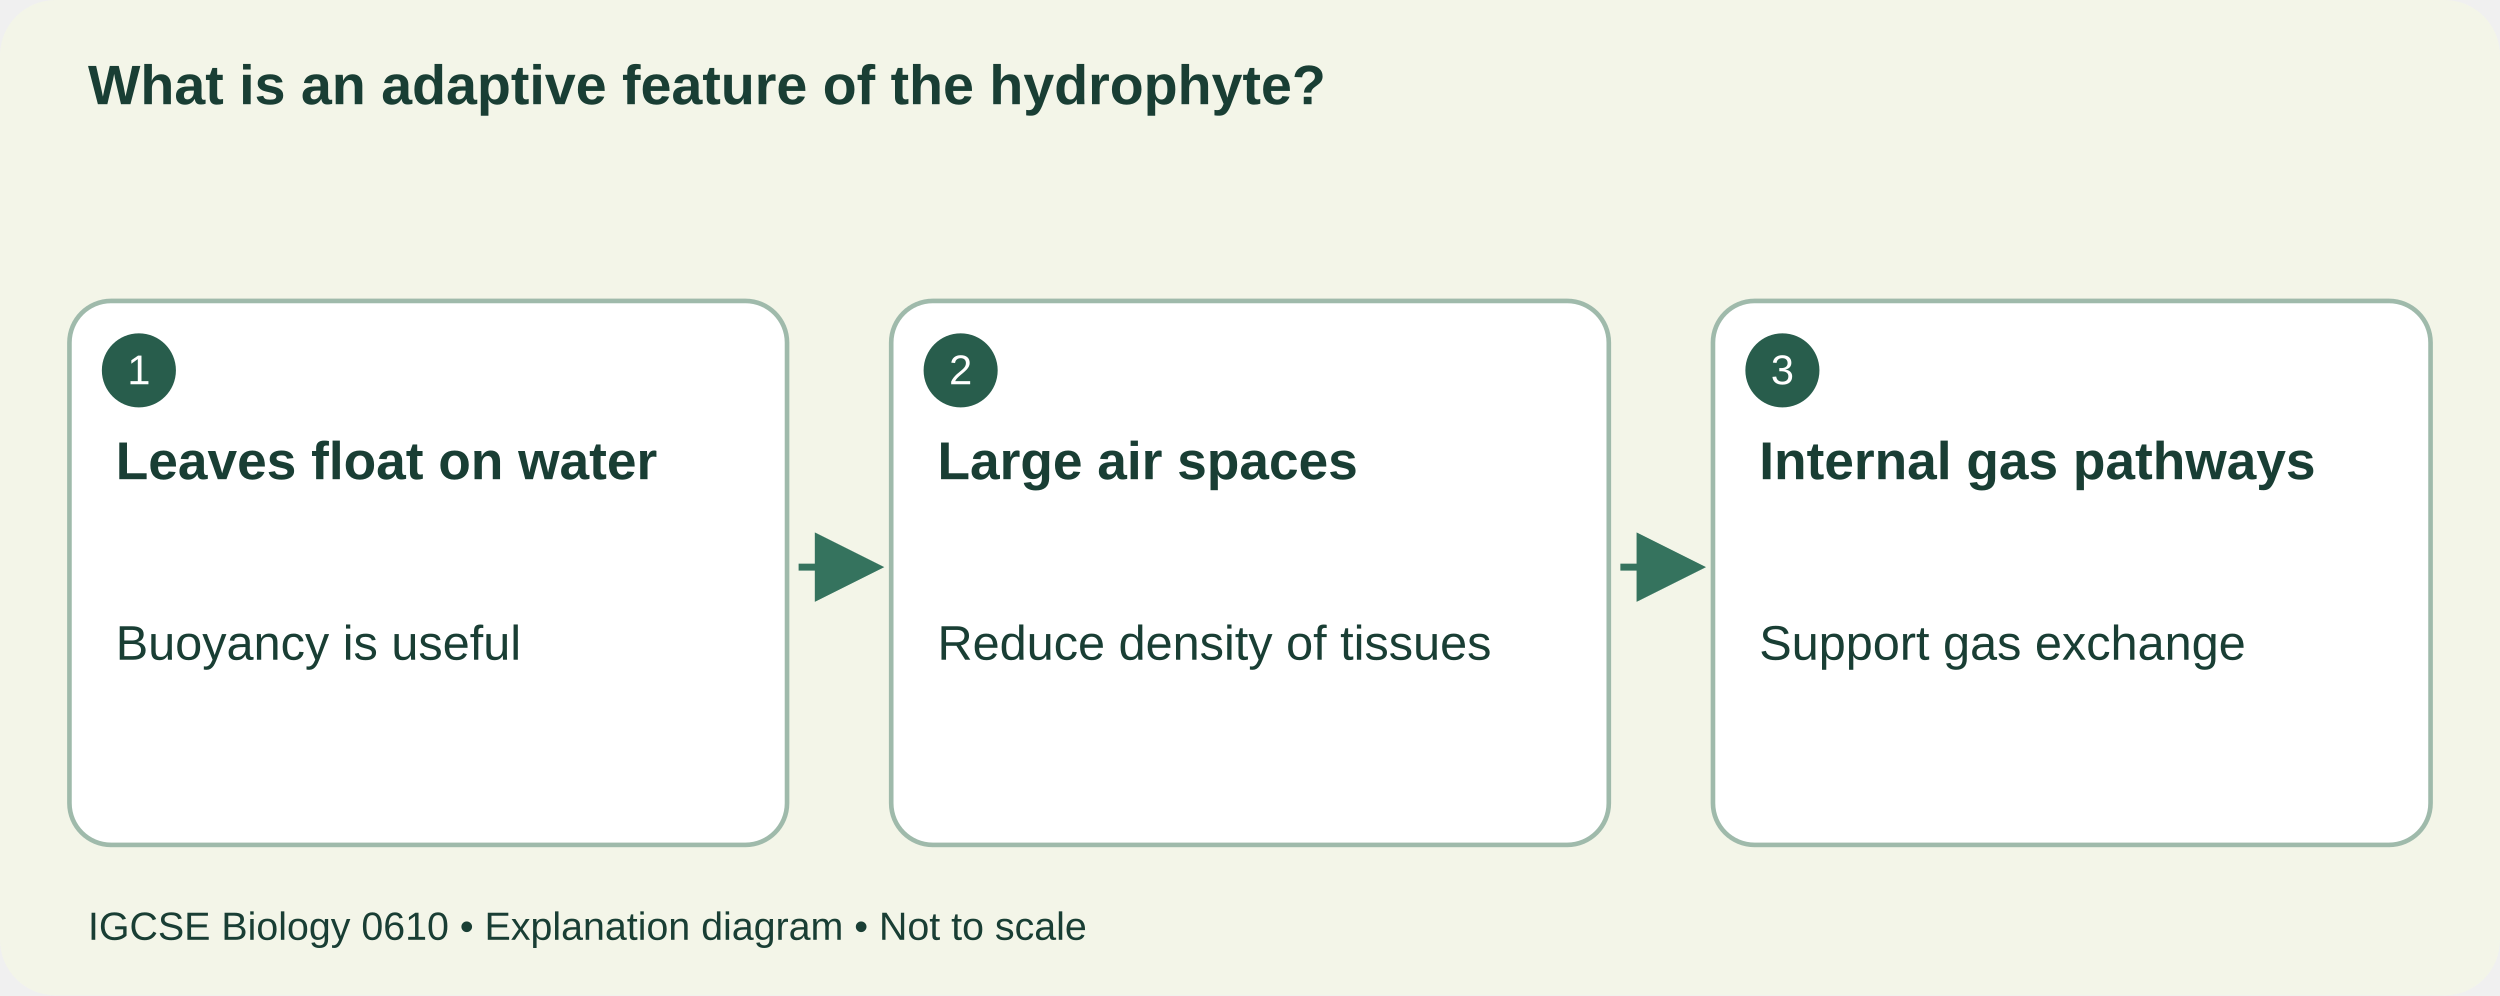
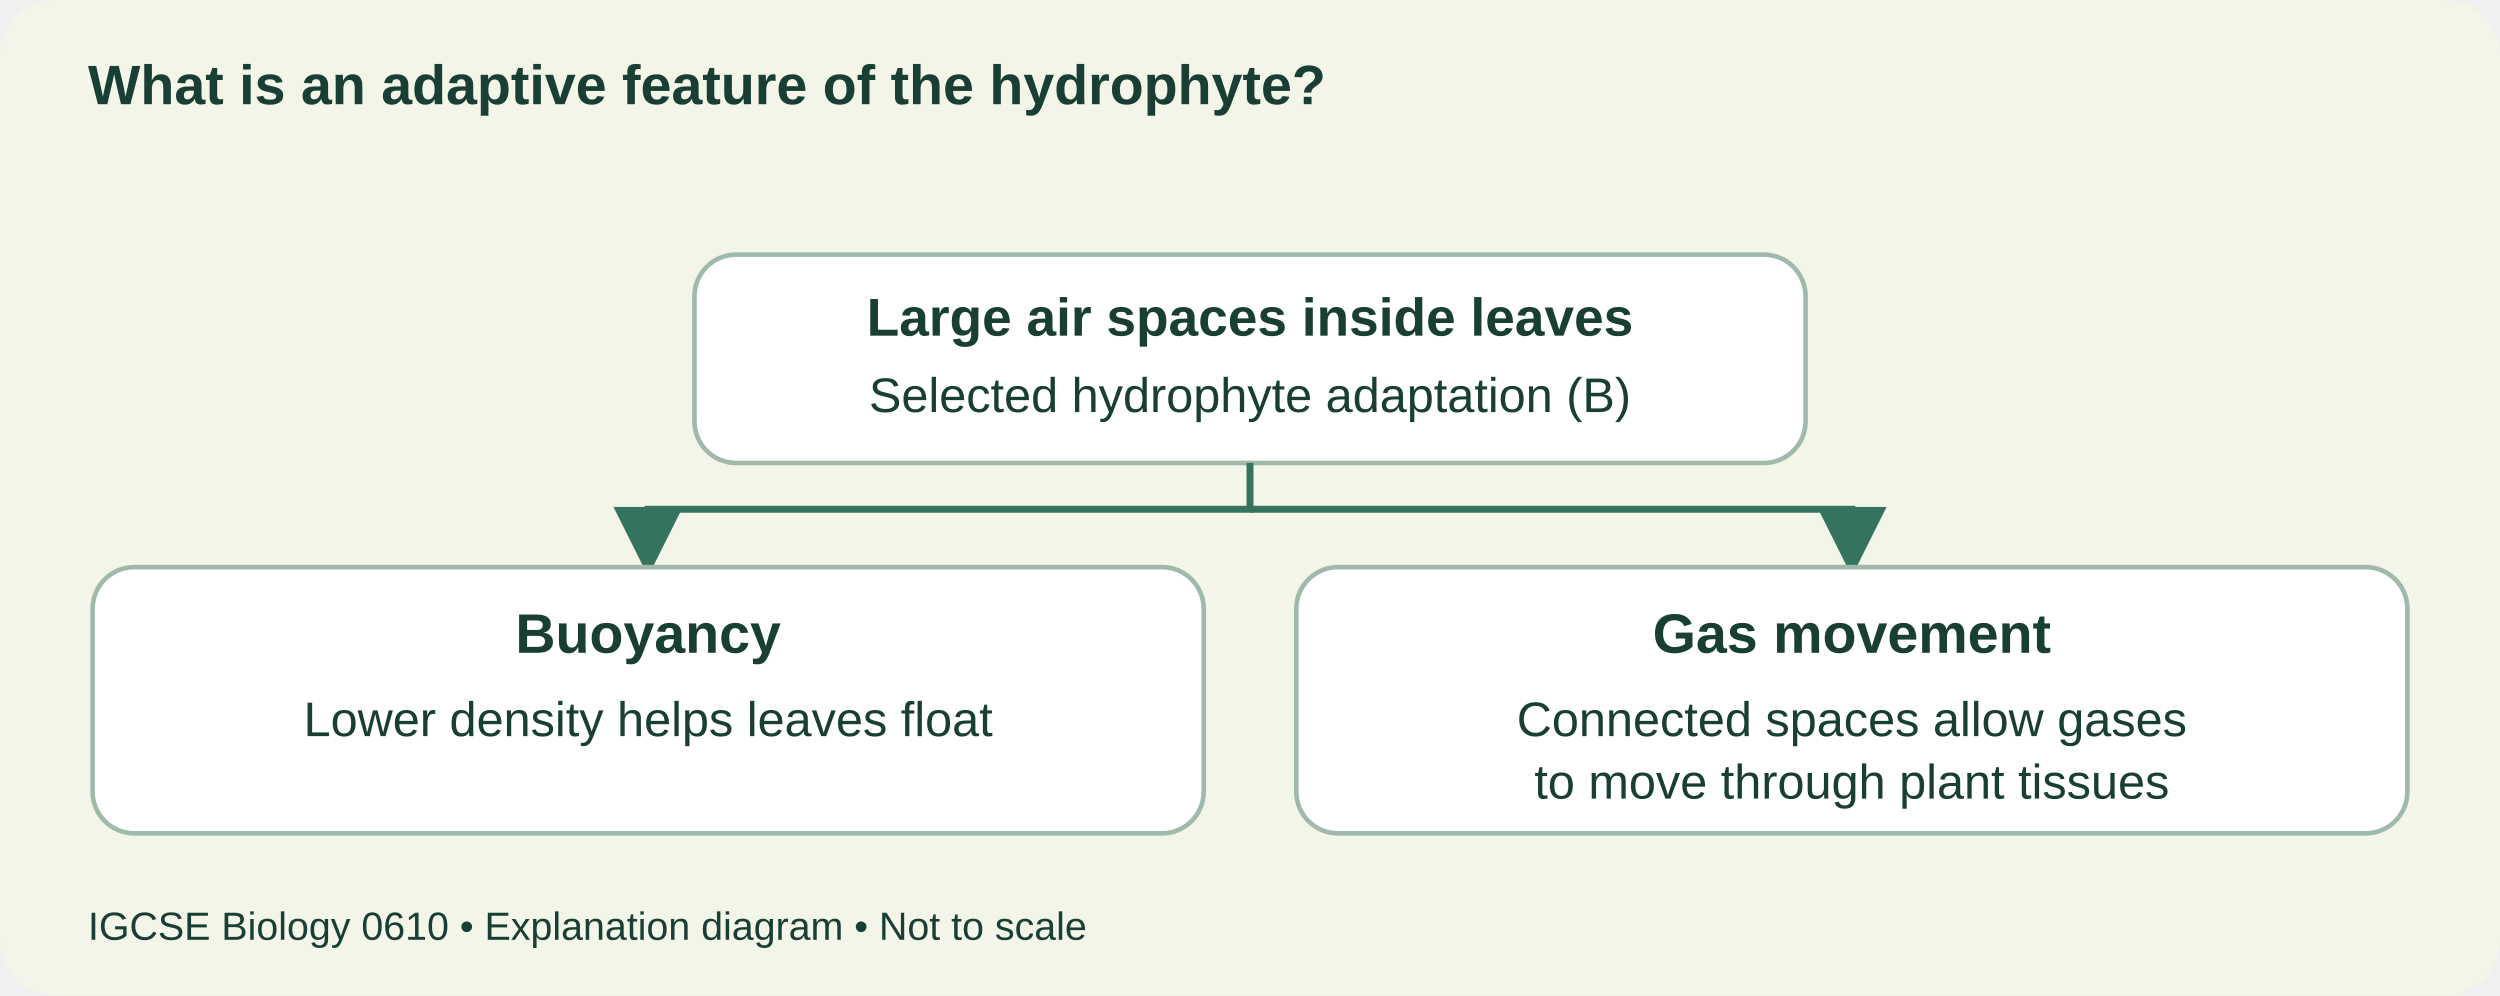
<svg xmlns="http://www.w3.org/2000/svg" width="1080" height="430" viewBox="0 0 1080 430" role="img" aria-labelledby="title desc">
  <defs>
    <marker id="arrow" markerWidth="10" markerHeight="10" refX="8" refY="5" orient="auto">
      <path d="M0 0 L10 5 L0 10 Z" fill="#35735e" />
    </marker>
  </defs>
  <rect width="1080" height="430" rx="24" fill="#f3f5e8" />
  <g font-family="Arial, sans-serif" fill="#193e34">
    <text x="38" y="45" font-size="24" font-weight="700">What is an adaptive feature of the hydrophyte?</text>
-     <rect x="30" y="130" width="310" height="235" rx="18" fill="#fff" stroke="#9fbaab" stroke-width="2" />
-     <circle cx="60" cy="160" r="16" fill="#285d4c" />
-     <text x="60" y="166" text-anchor="middle" font-size="18" fill="white">1</text>
-     <text x="50" y="207" font-size="23" font-weight="700">Leaves float on water</text>
-     <text x="50" y="285" font-size="21" font-weight="400">Buoyancy is useful</text>
-     <path d="M345 245 H376" fill="none" stroke="#35735e" stroke-width="3" marker-end="url(#arrow)" />
-     <rect x="385" y="130" width="310" height="235" rx="18" fill="#fff" stroke="#9fbaab" stroke-width="2" />
-     <circle cx="415" cy="160" r="16" fill="#285d4c" />
-     <text x="415" y="166" text-anchor="middle" font-size="18" fill="white">2</text>
-     <text x="405" y="207" font-size="23" font-weight="700">Large air spaces</text>
-     <text x="405" y="285" font-size="21" font-weight="400">Reduce density of tissues</text>
-     <path d="M700 245 H731" fill="none" stroke="#35735e" stroke-width="3" marker-end="url(#arrow)" />
-     <rect x="740" y="130" width="310" height="235" rx="18" fill="#fff" stroke="#9fbaab" stroke-width="2" />
-     <circle cx="770" cy="160" r="16" fill="#285d4c" />
-     <text x="770" y="166" text-anchor="middle" font-size="18" fill="white">3</text>
-     <text x="760" y="207" font-size="23" font-weight="700">Internal gas pathways</text>
-     <text x="760" y="285" font-size="21" font-weight="400">Support gas exchange</text>
    <text x="38" y="406" font-size="17" font-weight="400">IGCSE Biology 0610 • Explanation diagram • Not to scale</text>
+     <rect x="300" y="110" width="480" height="90" rx="18" fill="#fff" stroke="#9fbaab" stroke-width="2" />
+     <text x="540" y="145" font-size="23" font-weight="700" text-anchor="middle">Large air spaces inside leaves</text>
+     <text x="540" y="178" font-size="21" font-weight="400" text-anchor="middle">Selected hydrophyte adaptation (B)</text>
+     <path d="M540 200 V220 H280 V243" fill="none" stroke="#35735e" stroke-width="3" marker-end="url(#arrow)" />
+     <path d="M540 220 H800 V243" fill="none" stroke="#35735e" stroke-width="3" marker-end="url(#arrow)" />
+     <rect x="40" y="245" width="480" height="115" rx="18" fill="#fff" stroke="#9fbaab" stroke-width="2" />
+     <text x="280" y="282" font-size="24" font-weight="700" text-anchor="middle">Buoyancy</text>
+     <text x="280" y="318" font-size="21" font-weight="400" text-anchor="middle">Lower density helps leaves float</text>
+     <rect x="560" y="245" width="480" height="115" rx="18" fill="#fff" stroke="#9fbaab" stroke-width="2" />
+     <text x="800" y="282" font-size="24" font-weight="700" text-anchor="middle">Gas movement</text>
+     <text x="800" y="318" font-size="21" font-weight="400" text-anchor="middle">Connected spaces allow gases</text>
+     <text x="800" y="345" font-size="21" font-weight="400" text-anchor="middle">to move through plant tissues</text>
  </g>
</svg>
